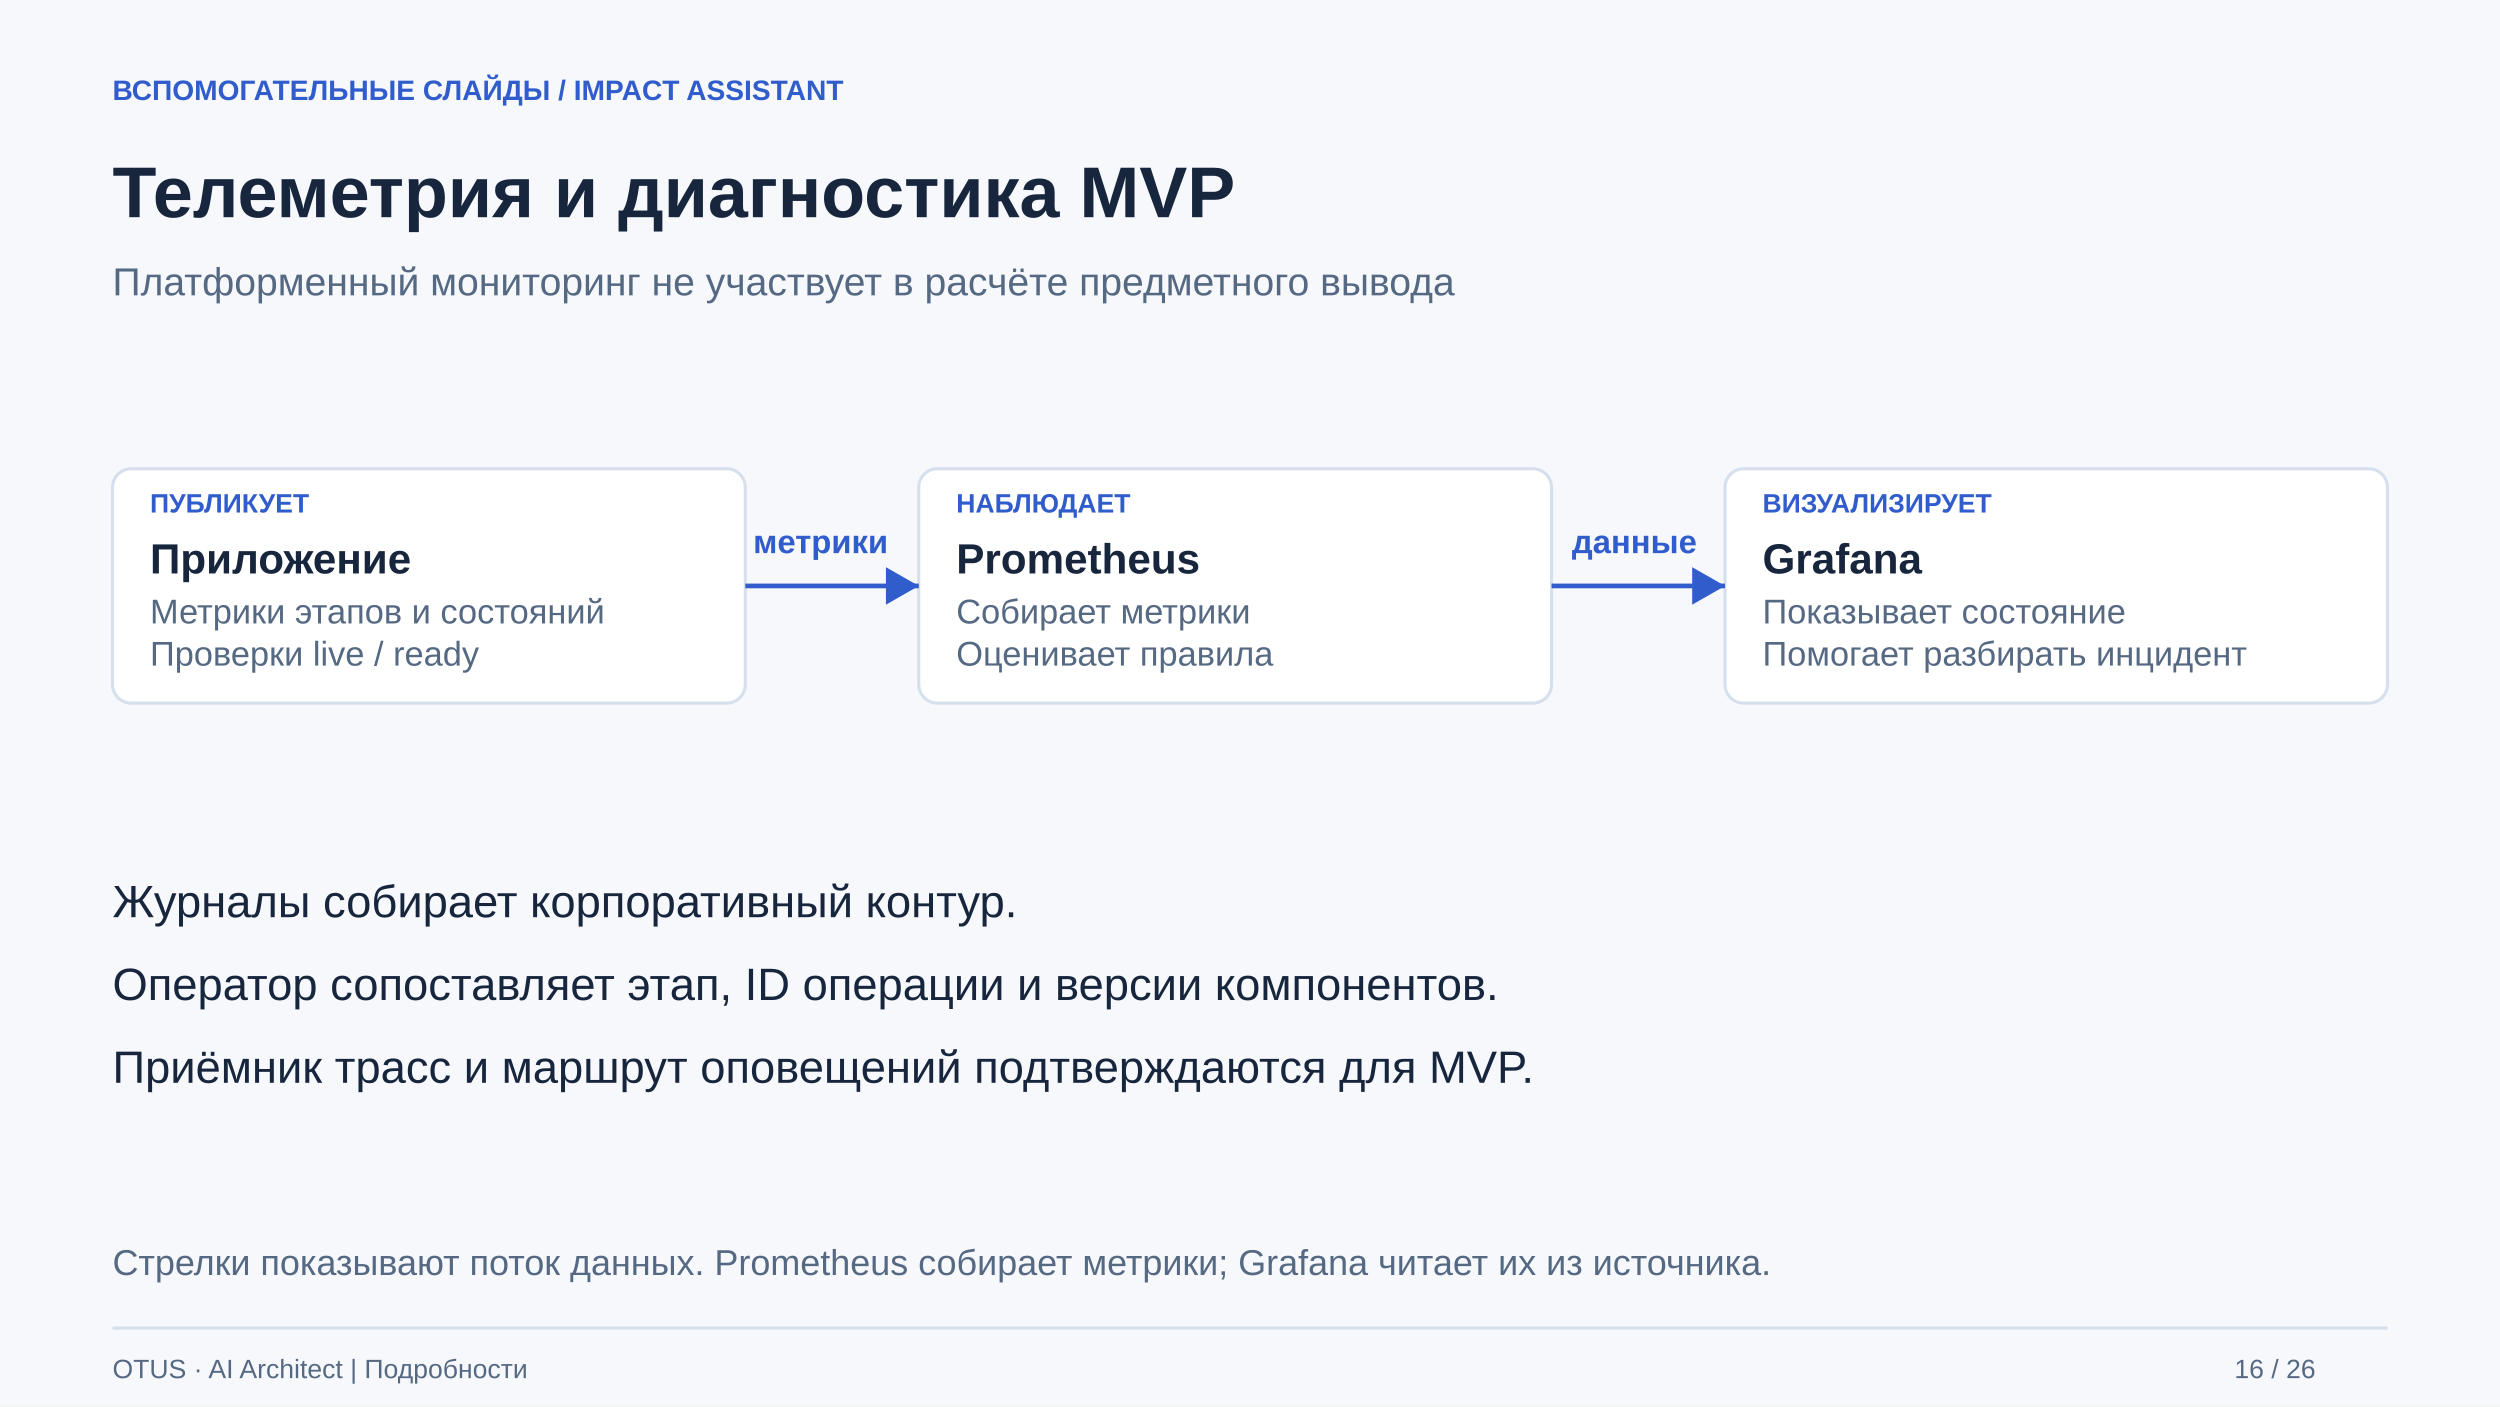
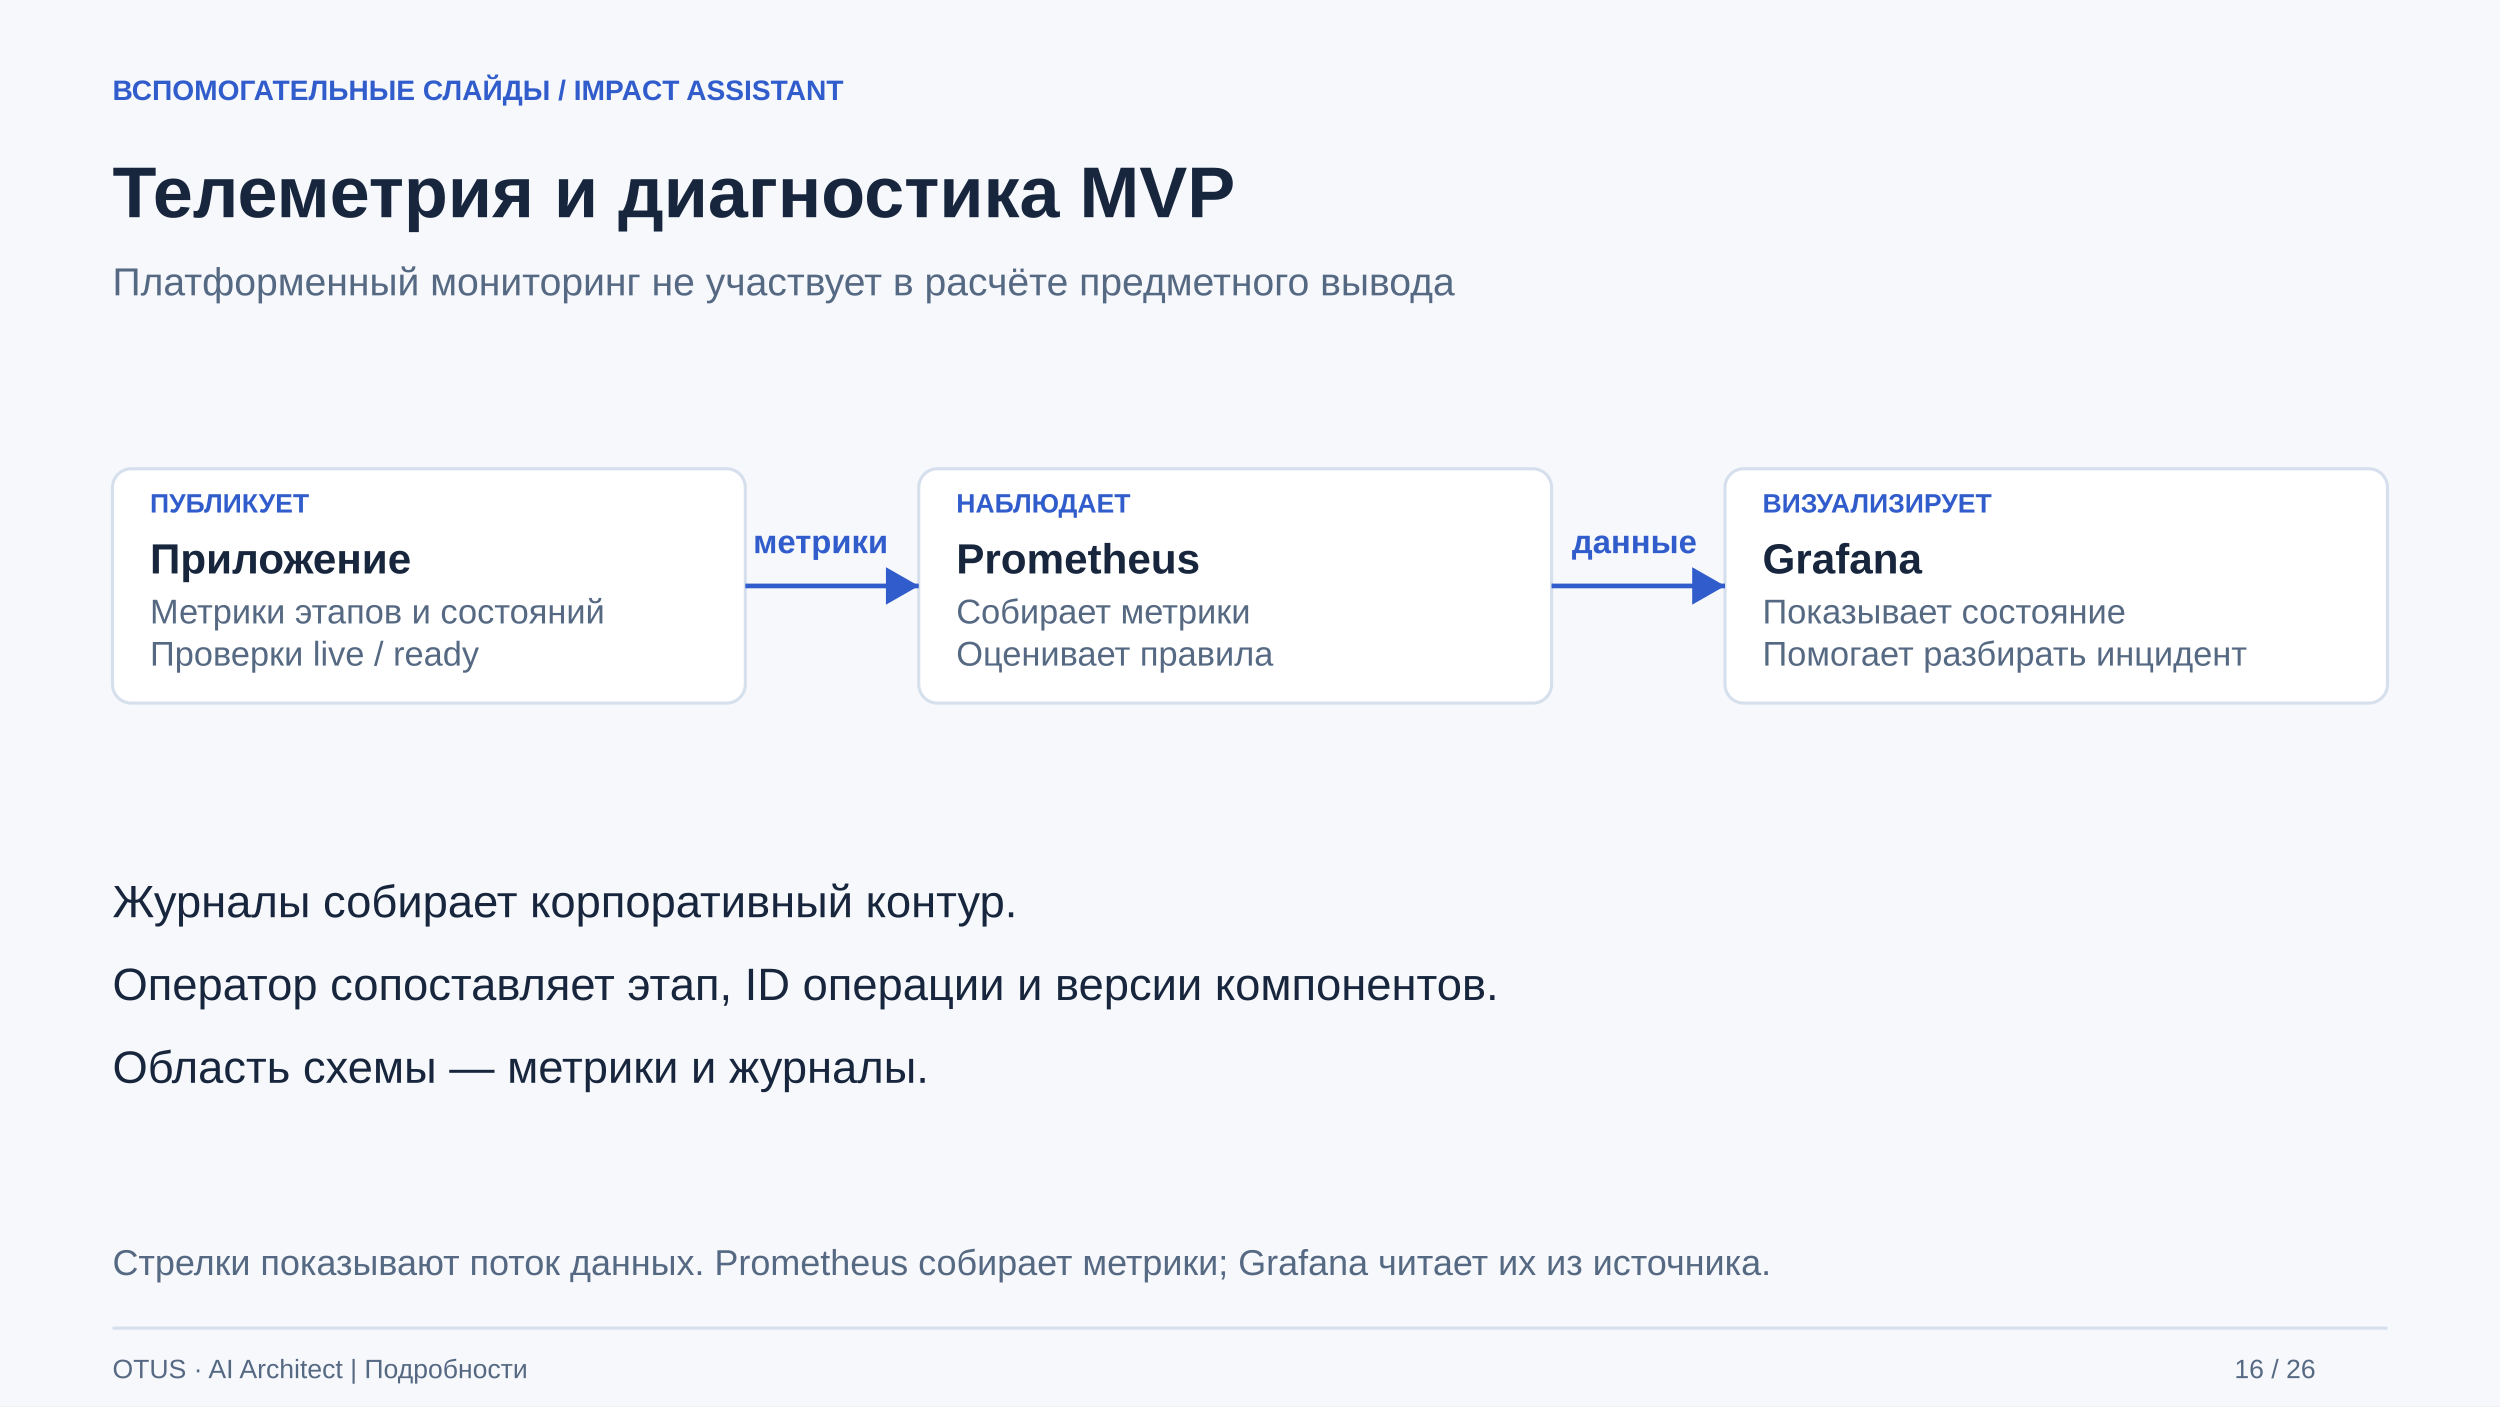
<svg xmlns="http://www.w3.org/2000/svg" width="1600" height="900" viewBox="0 0 1600 900" role="img" aria-labelledby="title desc">
  <defs>
    <marker id="arrow" markerWidth="10" markerHeight="10" refX="8" refY="5" orient="auto">
      <path d="M1 1L8 5L1 9Z" fill="#315CCB" />
    </marker>
  </defs>
  <g font-family="Arial, sans-serif">
    <rect width="1600" height="900" fill="#F6F8FC" />
    <text x="72" y="64" font-size="18" fill="#315CCB" font-weight="700">ВСПОМОГАТЕЛЬНЫЕ СЛАЙДЫ  /  IMPACT ASSISTANT</text>
    <text x="72" y="139" font-size="46" fill="#17263D" font-weight="700">Телеметрия и диагностика MVP</text>
    <text x="72" y="189" font-size="25" fill="#566983" font-weight="400">Платформенный мониторинг не участвует в расчёте предметного вывода</text>
    <rect x="72" y="300" width="405" height="150" rx="12" fill="#FFFFFF" stroke="#D6E0ED" stroke-width="2" />
    <text x="96" y="328" font-size="17" fill="#315CCB" font-weight="700">ПУБЛИКУЕТ</text>
    <text x="96" y="367" font-size="27" fill="#17263D" font-weight="700">Приложение</text>
    <text x="96" y="399" font-size="22" fill="#566983" font-weight="400">Метрики этапов и состояний</text>
    <text x="96" y="426" font-size="22" fill="#566983" font-weight="400">Проверки live / ready</text>
    <rect x="588" y="300" width="405" height="150" rx="12" fill="#FFFFFF" stroke="#D6E0ED" stroke-width="2" />
    <text x="612" y="328" font-size="17" fill="#315CCB" font-weight="700">НАБЛЮДАЕТ</text>
    <text x="612" y="367" font-size="27" fill="#17263D" font-weight="700">Prometheus</text>
    <text x="612" y="399" font-size="22" fill="#566983" font-weight="400">Собирает метрики</text>
    <text x="612" y="426" font-size="22" fill="#566983" font-weight="400">Оценивает правила</text>
    <rect x="1104" y="300" width="424" height="150" rx="12" fill="#FFFFFF" stroke="#D6E0ED" stroke-width="2" />
    <text x="1128" y="328" font-size="17" fill="#315CCB" font-weight="700">ВИЗУАЛИЗИРУЕТ</text>
    <text x="1128" y="367" font-size="27" fill="#17263D" font-weight="700">Grafana</text>
    <text x="1128" y="399" font-size="22" fill="#566983" font-weight="400">Показывает состояние</text>
    <text x="1128" y="426" font-size="22" fill="#566983" font-weight="400">Помогает разбирать инцидент</text>
    <path d="M477 375H588" fill="none" stroke="#315CCB" stroke-width="3" marker-end="url(#arrow)" />
    <text x="482" y="354" font-size="21" fill="#315CCB" font-weight="600">метрики</text>
    <path d="M993 375H1104" fill="none" stroke="#315CCB" stroke-width="3" marker-end="url(#arrow)" />
    <text x="1006" y="354" font-size="21" fill="#315CCB" font-weight="600">данные</text>
    <text x="72" y="587" font-size="29" fill="#17263D" font-weight="400">Журналы собирает корпоративный контур.</text>
    <text x="72" y="640" font-size="29" fill="#17263D" font-weight="400">Оператор сопоставляет этап, ID операции и версии компонентов.</text>
-     <text x="72" y="693" font-size="29" fill="#17263D" font-weight="400">Приёмник трасс и маршрут оповещений подтверждаются для MVP.</text>
+     <text x="72" y="693" font-size="29" fill="#17263D" font-weight="400">Область схемы — метрики и журналы.</text>
    <text x="72" y="816" font-size="23" fill="#566983" font-weight="400">Стрелки показывают поток данных. Prometheus собирает метрики; Grafana читает их из источника.</text>
    <path d="M72 850h1456" stroke="#D6E0ED" stroke-width="2" />
    <text x="72" y="882" font-size="17" fill="#566983" font-weight="400">OTUS · AI Architect   |   Подробности</text>
    <text x="1430" y="882" font-size="17" fill="#566983" font-weight="400">16 / 26</text>
  </g>
</svg>
